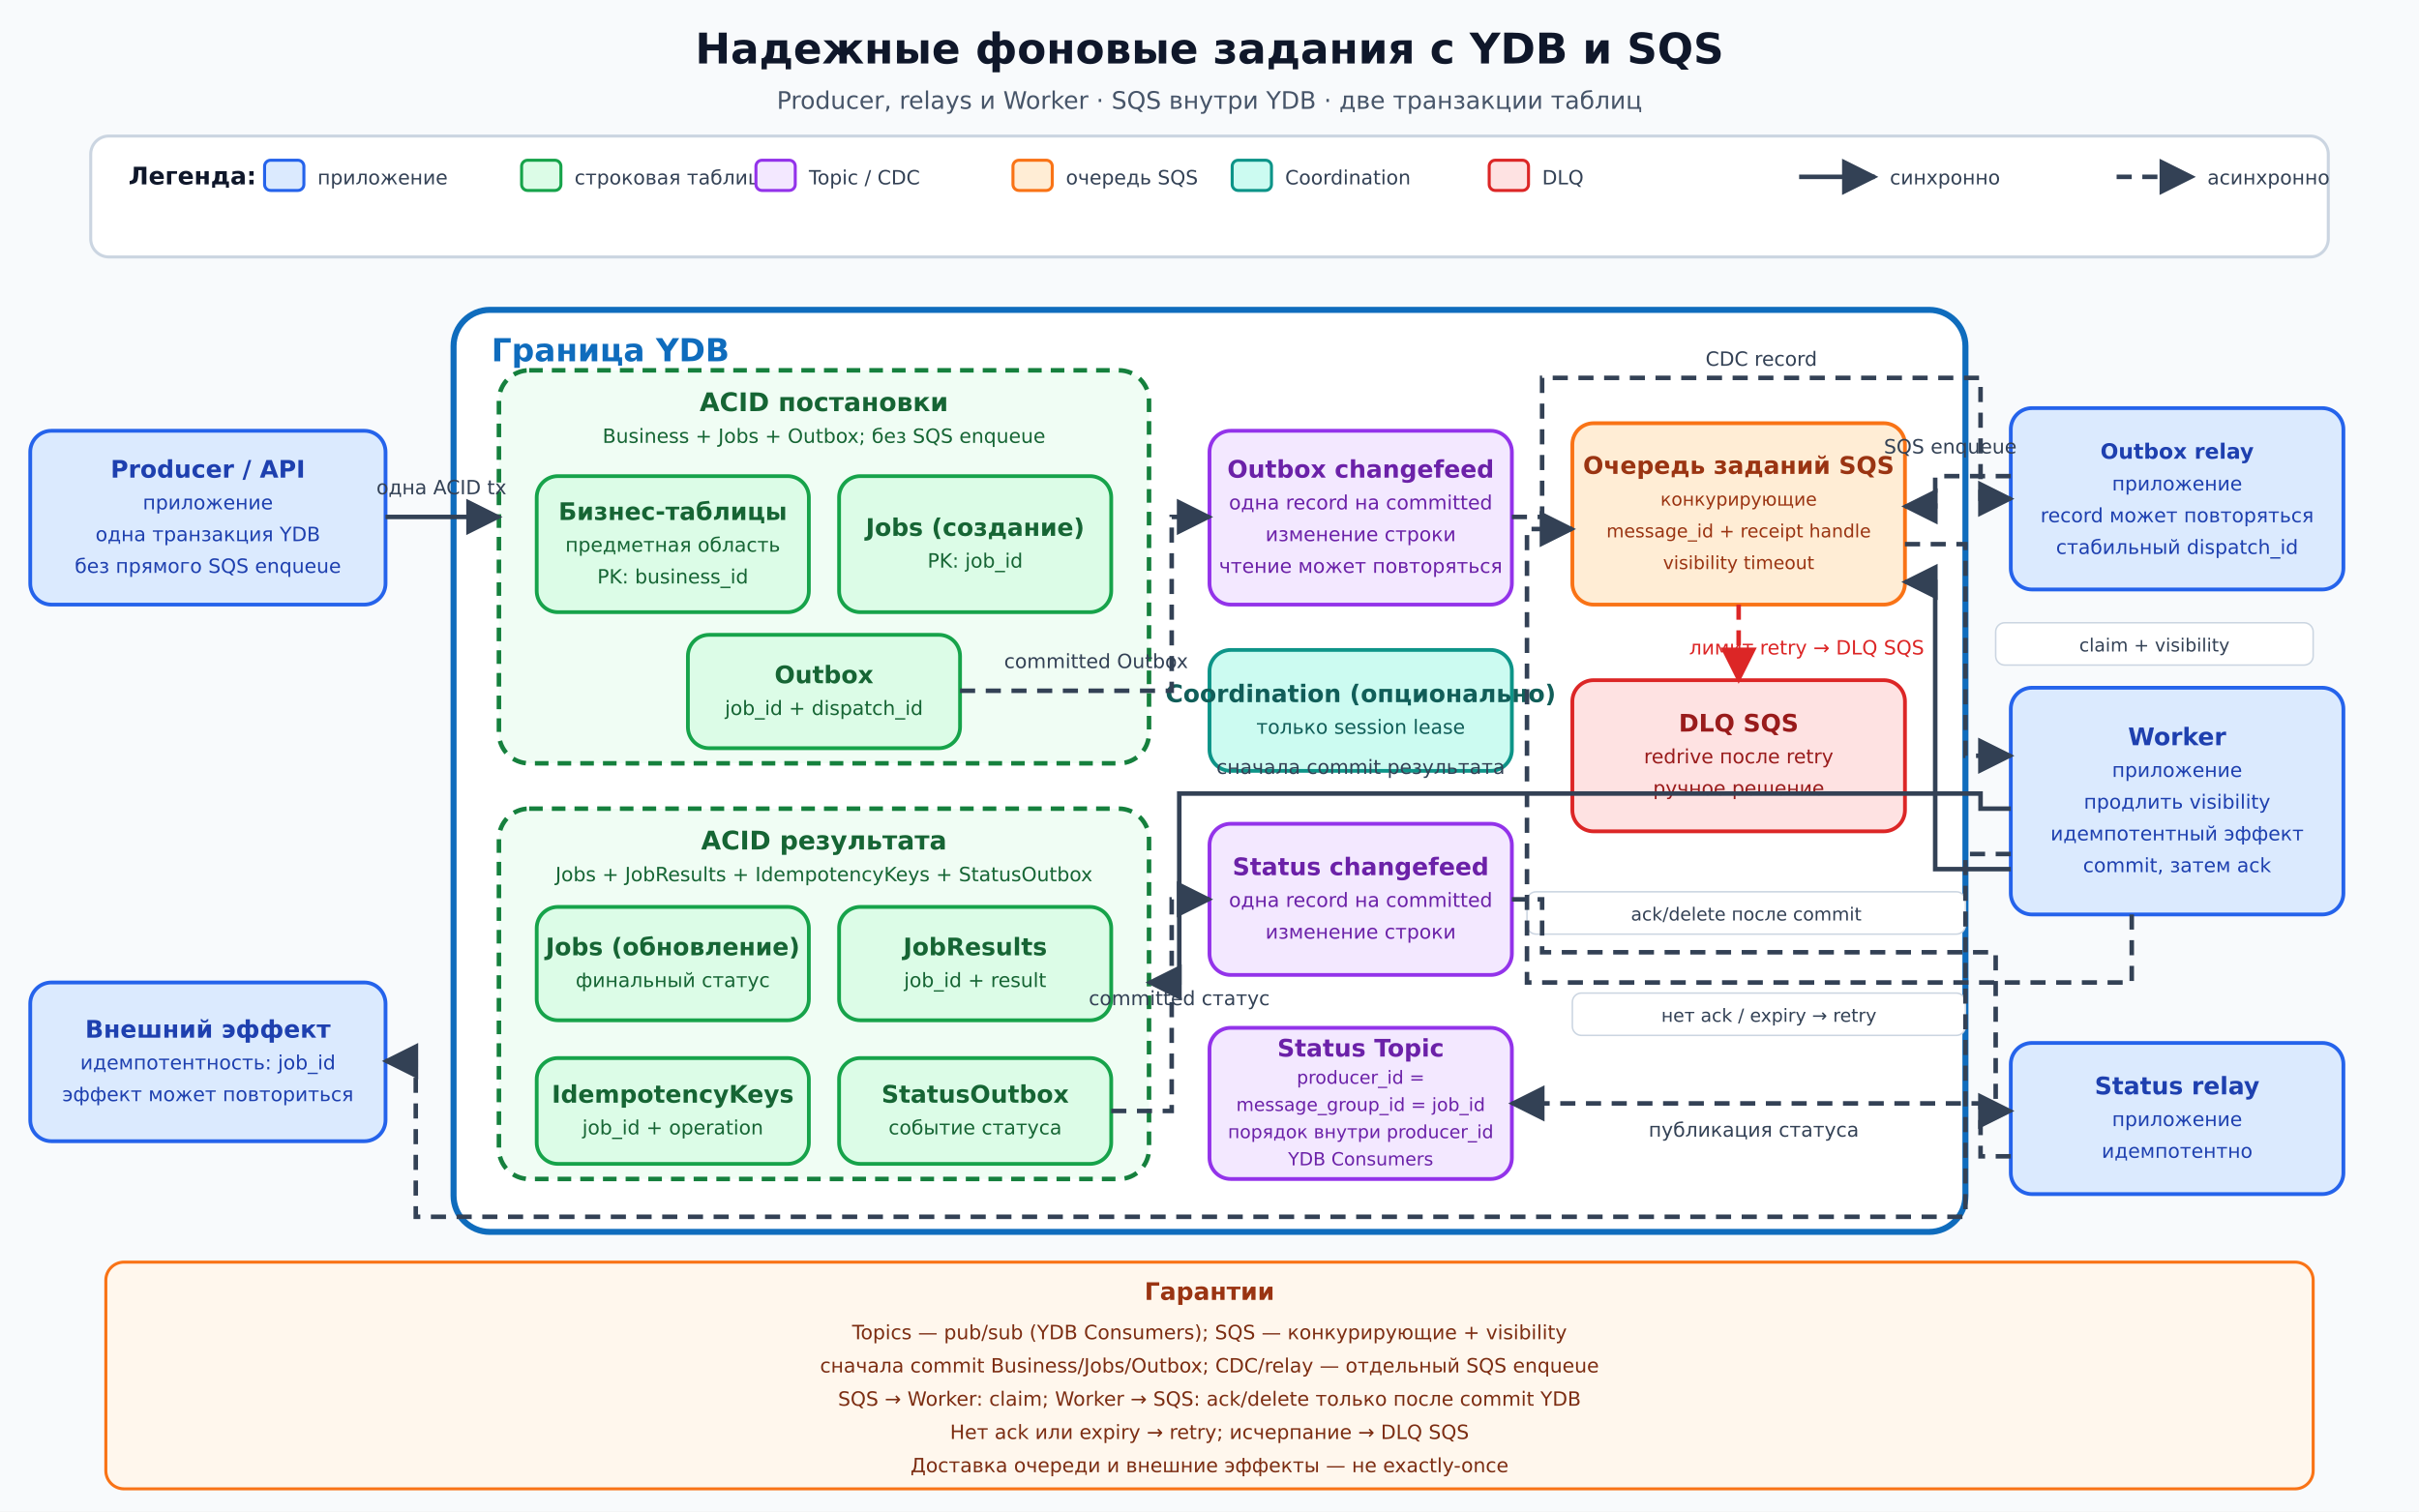
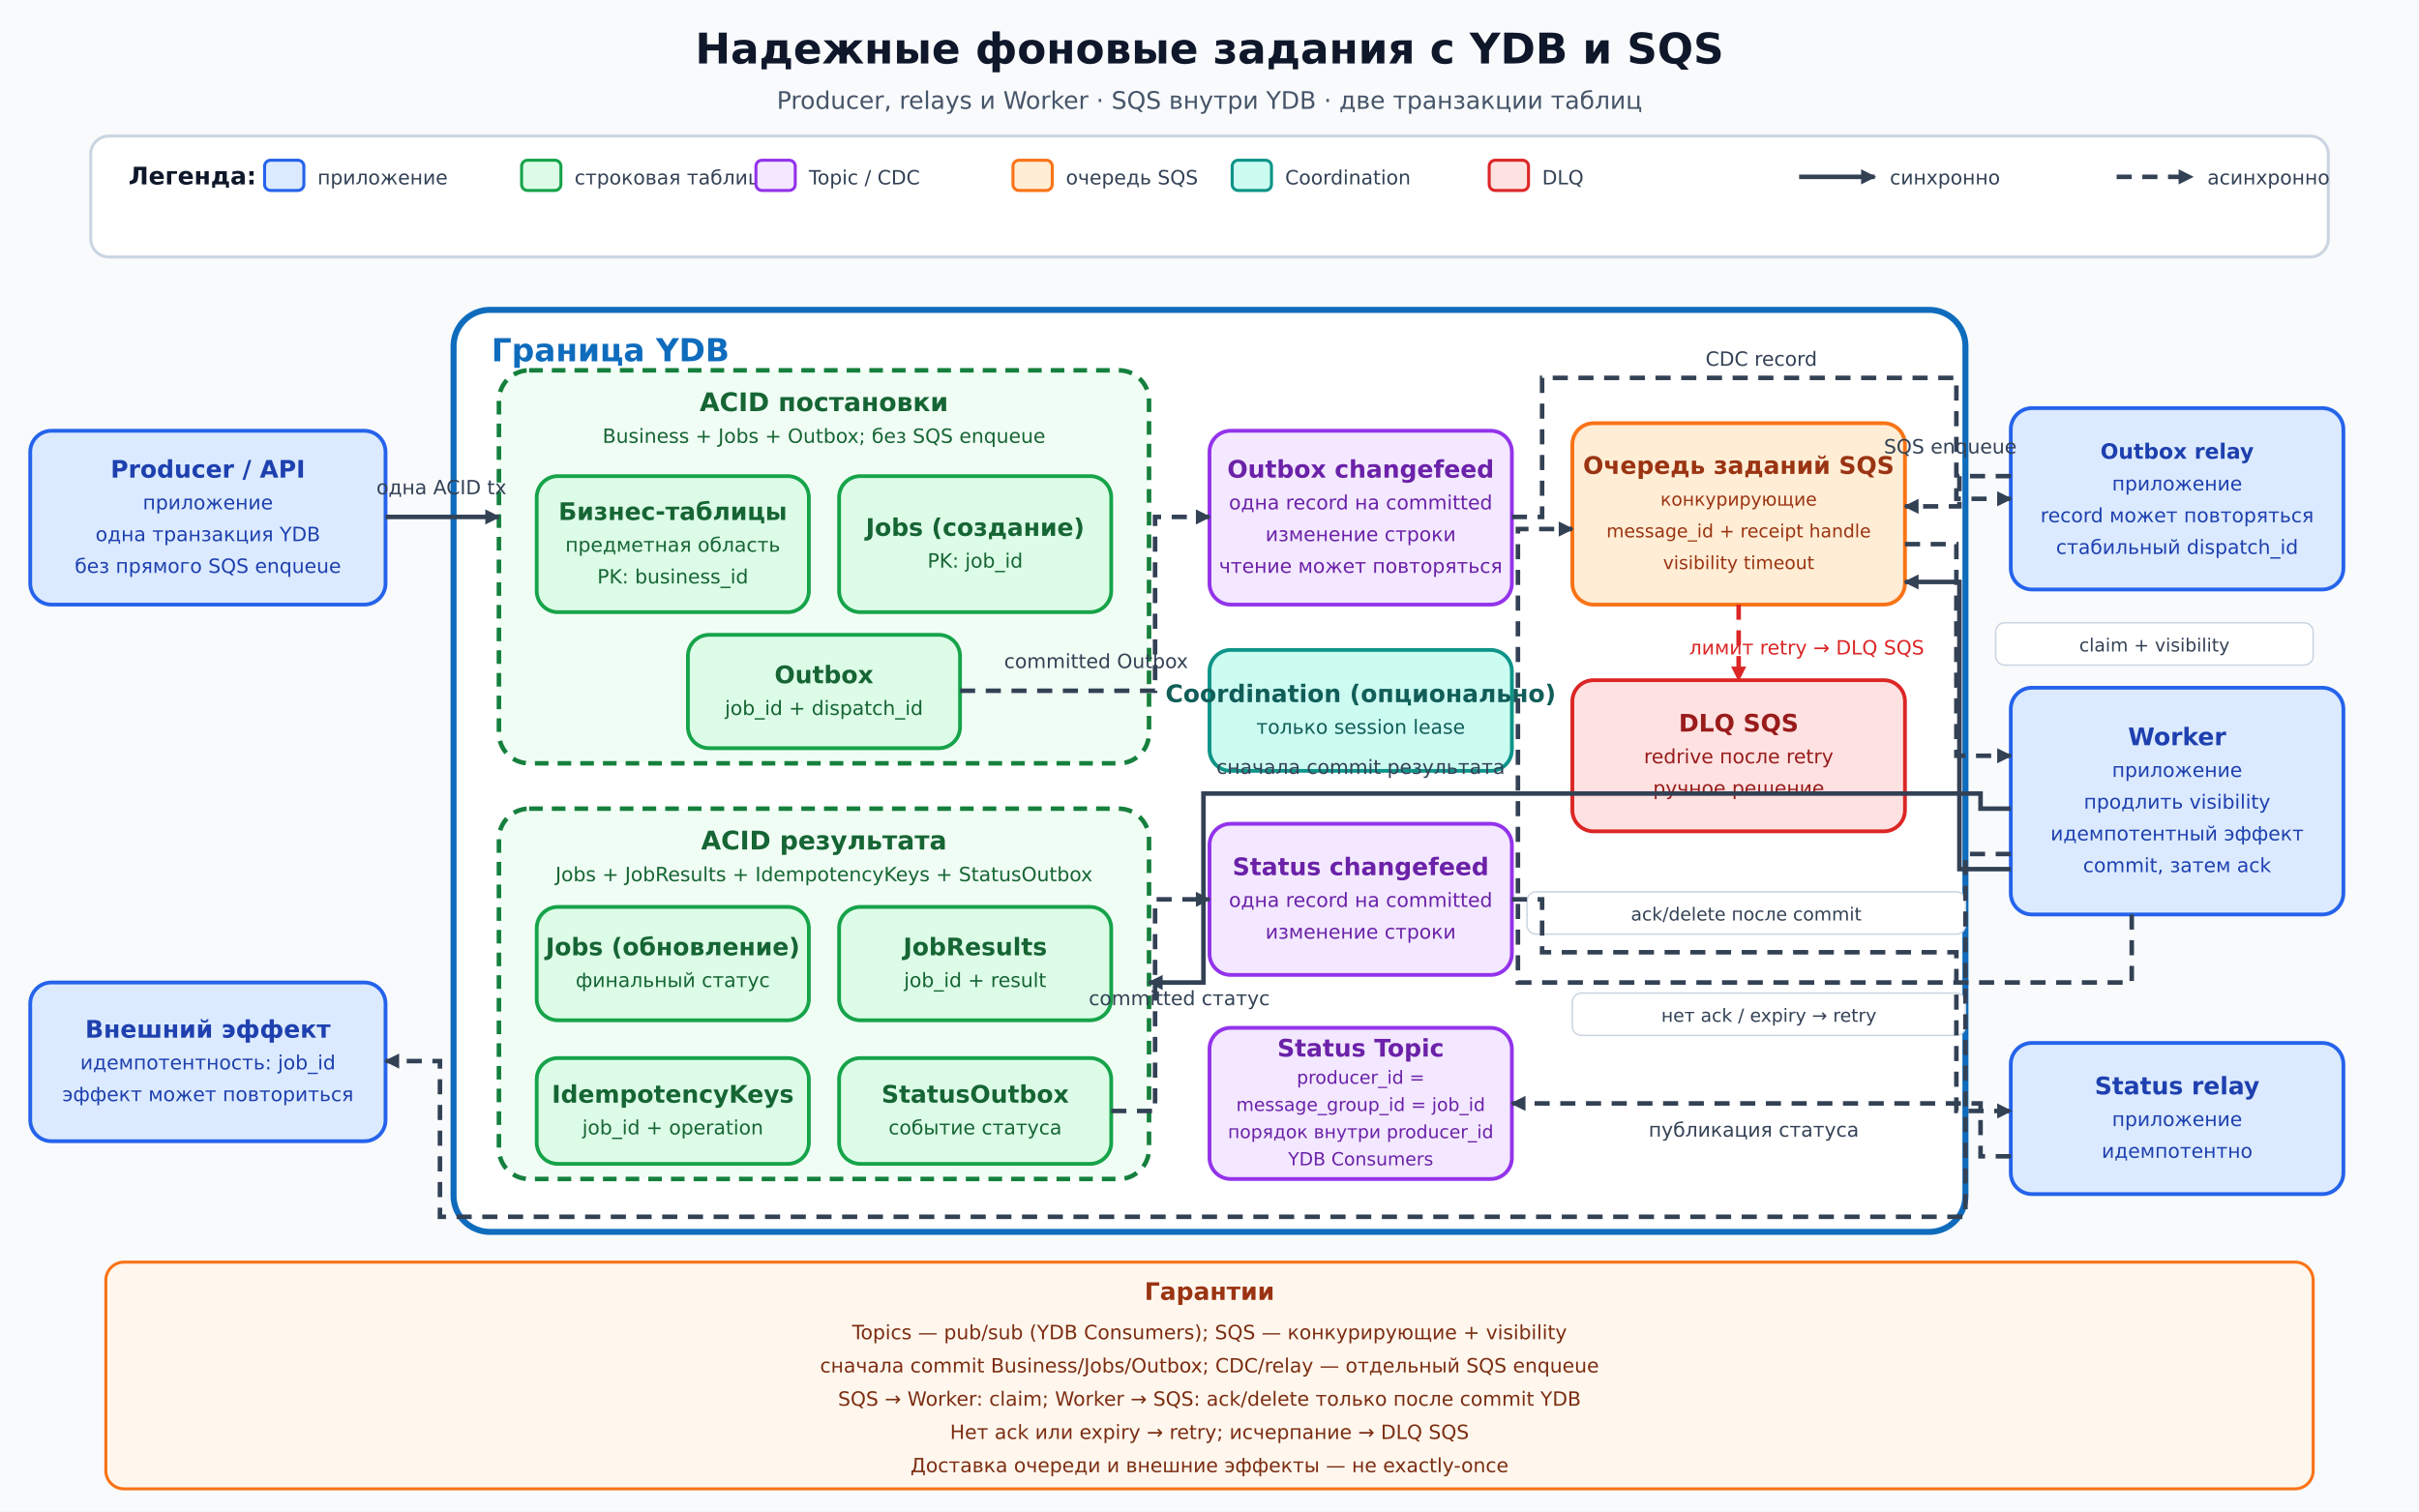
<svg xmlns="http://www.w3.org/2000/svg" version="1.1" viewBox="0 0 1600 1000" role="img" aria-labelledby="title desc">
  <defs>
-     <marker id="arrow" viewBox="0 0 10 10" refX="9" refY="5" markerWidth="8" markerHeight="8" orient="auto">
-       <path d="M 0 0 L 10 5 L 0 10 z" fill="#334155" />
+     <marker id="arrow" viewBox="0 0 10 10" refX="9" refY="5" markerWidth="10" markerHeight="10" orient="auto" markerUnits="userSpaceOnUse">
+       <path d="M0 0 L10 5 L0 10 z" fill="#334155" />
    </marker>
-     <marker id="redArrow" viewBox="0 0 10 10" refX="9" refY="5" markerWidth="8" markerHeight="8" orient="auto">
-       <path d="M 0 0 L 10 5 L 0 10 z" fill="#dc2626" />
+     <marker id="redArrow" viewBox="0 0 10 10" refX="9" refY="5" markerWidth="10" markerHeight="10" orient="auto" markerUnits="userSpaceOnUse">
+       <path d="M0 0 L10 5 L0 10 z" fill="#dc2626" />
    </marker>
  </defs>
  <rect x="0" y="0" width="1600" height="1000" fill="#f8fafc" />
  <text x="800" y="42" text-anchor="middle" font-family="DejaVu Sans, Arial, sans-serif" font-size="28" font-weight="bold" fill="#0f172a">Надежные фоновые задания с YDB и SQS</text>
  <text x="800" y="72" text-anchor="middle" font-family="DejaVu Sans, Arial, sans-serif" font-size="16" fill="#475569">Producer, relays и Worker · SQS внутри YDB · две транзакции таблиц</text>
  <rect x="60" y="90" width="1480" height="80" rx="12" fill="#ffffff" stroke="#cbd5e1" stroke-width="2" />
  <text x="85" y="122" text-anchor="start" font-family="DejaVu Sans, Arial, sans-serif" font-size="16" font-weight="bold" fill="#0f172a">Легенда:</text>
  <rect x="175" y="106" width="26" height="20" rx="4" fill="#dbeafe" stroke="#2563eb" stroke-width="2" />
  <text x="210" y="122" text-anchor="start" font-family="DejaVu Sans, Arial, sans-serif" font-size="13" fill="#334155">приложение</text>
  <rect x="345" y="106" width="26" height="20" rx="4" fill="#dcfce7" stroke="#16a34a" stroke-width="2" />
  <text x="380" y="122" text-anchor="start" font-family="DejaVu Sans, Arial, sans-serif" font-size="13" fill="#334155">строковая таблица</text>
  <rect x="500" y="106" width="26" height="20" rx="4" fill="#f3e8ff" stroke="#9333ea" stroke-width="2" />
  <text x="535" y="122" text-anchor="start" font-family="DejaVu Sans, Arial, sans-serif" font-size="13" fill="#334155">Topic / CDC</text>
  <rect x="670" y="106" width="26" height="20" rx="4" fill="#ffedd5" stroke="#f97316" stroke-width="2" />
  <text x="705" y="122" text-anchor="start" font-family="DejaVu Sans, Arial, sans-serif" font-size="13" fill="#334155">очередь SQS</text>
  <rect x="815" y="106" width="26" height="20" rx="4" fill="#ccfbf1" stroke="#0d9488" stroke-width="2" />
  <text x="850" y="122" text-anchor="start" font-family="DejaVu Sans, Arial, sans-serif" font-size="13" fill="#334155">Coordination</text>
  <rect x="985" y="106" width="26" height="20" rx="4" fill="#fee2e2" stroke="#dc2626" stroke-width="2" />
  <text x="1020" y="122" text-anchor="start" font-family="DejaVu Sans, Arial, sans-serif" font-size="13" fill="#334155">DLQ</text>
-   <path d="M 1190 117 L 1240 117" fill="none" stroke="#334155" stroke-width="3" marker-end="url(#arrow)" />
+   <path d="M1190 117 L1240 117" fill="none" stroke="#334155" stroke-width="3" marker-end="url(#arrow)" />
  <text x="1250" y="122" text-anchor="start" font-family="DejaVu Sans, Arial, sans-serif" font-size="13" fill="#334155">синхронно</text>
-   <path d="M 1400 117 L 1450 117" fill="none" stroke="#334155" stroke-width="3" stroke-dasharray="10 7" marker-end="url(#arrow)" />
+   <path d="M1400 117 L1450 117" fill="none" stroke="#334155" stroke-width="3" stroke-dasharray="10 7" marker-end="url(#arrow)" />
  <text x="1460" y="122" text-anchor="start" font-family="DejaVu Sans, Arial, sans-serif" font-size="13" fill="#334155">асинхронно</text>
  <rect x="300" y="205" width="1000" height="610" rx="24" fill="#ffffff" stroke="#0f6cbd" stroke-width="4" />
  <text x="325" y="239" text-anchor="start" font-family="DejaVu Sans, Arial, sans-serif" font-size="21" font-weight="bold" fill="#0f6cbd">Граница YDB</text>
  <rect x="330" y="245" width="430" height="260" rx="20" fill="#f0fdf4" stroke="#15803d" stroke-width="3" stroke-dasharray="9 6" />
  <text x="545.0" y="272" text-anchor="middle" font-family="DejaVu Sans, Arial, sans-serif" font-size="17" font-weight="bold" fill="#166534">ACID постановки</text>
  <text x="545.0" y="293" text-anchor="middle" font-family="DejaVu Sans, Arial, sans-serif" font-size="13" fill="#166534">Business + Jobs + Outbox; без SQS enqueue</text>
  <rect x="330" y="535" width="430" height="245" rx="20" fill="#f0fdf4" stroke="#15803d" stroke-width="3" stroke-dasharray="9 6" />
  <text x="545.0" y="562" text-anchor="middle" font-family="DejaVu Sans, Arial, sans-serif" font-size="17" font-weight="bold" fill="#166534">ACID результата</text>
  <text x="545.0" y="583" text-anchor="middle" font-family="DejaVu Sans, Arial, sans-serif" font-size="13" fill="#166534">Jobs + JobResults + IdempotencyKeys + StatusOutbox</text>
  <rect x="20" y="285" width="235" height="115" rx="14" fill="#dbeafe" stroke="#2563eb" stroke-width="2.5" />
  <text x="137.5" y="316.0" text-anchor="middle" font-family="DejaVu Sans, Arial, sans-serif" font-size="16" font-weight="bold" fill="#1e40af">Producer / API</text>
  <text x="137.5" y="337.0" text-anchor="middle" font-family="DejaVu Sans, Arial, sans-serif" font-size="13" fill="#1e40af">приложение</text>
  <text x="137.5" y="358.0" text-anchor="middle" font-family="DejaVu Sans, Arial, sans-serif" font-size="13" fill="#1e40af">одна транзакция YDB</text>
  <text x="137.5" y="379.0" text-anchor="middle" font-family="DejaVu Sans, Arial, sans-serif" font-size="13" fill="#1e40af">без прямого SQS enqueue</text>
  <rect x="355" y="315" width="180" height="90" rx="14" fill="#dcfce7" stroke="#16a34a" stroke-width="2.5" />
  <text x="445.0" y="344.0" text-anchor="middle" font-family="DejaVu Sans, Arial, sans-serif" font-size="16" font-weight="bold" fill="#166534">Бизнес-таблицы</text>
  <text x="445.0" y="365.0" text-anchor="middle" font-family="DejaVu Sans, Arial, sans-serif" font-size="13" fill="#166534">предметная область</text>
  <text x="445.0" y="386.0" text-anchor="middle" font-family="DejaVu Sans, Arial, sans-serif" font-size="13" fill="#166534">PK: business_id</text>
  <rect x="555" y="315" width="180" height="90" rx="14" fill="#dcfce7" stroke="#16a34a" stroke-width="2.5" />
  <text x="645.0" y="354.5" text-anchor="middle" font-family="DejaVu Sans, Arial, sans-serif" font-size="16" font-weight="bold" fill="#166534">Jobs (создание)</text>
  <text x="645.0" y="375.5" text-anchor="middle" font-family="DejaVu Sans, Arial, sans-serif" font-size="13" fill="#166534">PK: job_id</text>
  <rect x="455" y="420" width="180" height="75" rx="14" fill="#dcfce7" stroke="#16a34a" stroke-width="2.5" />
  <text x="545.0" y="452.0" text-anchor="middle" font-family="DejaVu Sans, Arial, sans-serif" font-size="16" font-weight="bold" fill="#166534">Outbox</text>
  <text x="545.0" y="473.0" text-anchor="middle" font-family="DejaVu Sans, Arial, sans-serif" font-size="13" fill="#166534">job_id + dispatch_id</text>
  <rect x="800" y="285" width="200" height="115" rx="14" fill="#f3e8ff" stroke="#9333ea" stroke-width="2.5" />
  <text x="900.0" y="316.0" text-anchor="middle" font-family="DejaVu Sans, Arial, sans-serif" font-size="16" font-weight="bold" fill="#6b21a8">Outbox changefeed</text>
  <text x="900.0" y="337.0" text-anchor="middle" font-family="DejaVu Sans, Arial, sans-serif" font-size="13" fill="#6b21a8">одна record на committed</text>
  <text x="900.0" y="358.0" text-anchor="middle" font-family="DejaVu Sans, Arial, sans-serif" font-size="13" fill="#6b21a8">изменение строки</text>
  <text x="900.0" y="379.0" text-anchor="middle" font-family="DejaVu Sans, Arial, sans-serif" font-size="13" fill="#6b21a8">чтение может повторяться</text>
  <rect x="800" y="430" width="200" height="80" rx="14" fill="#ccfbf1" stroke="#0d9488" stroke-width="2.5" />
  <text x="900.0" y="464.5" text-anchor="middle" font-family="DejaVu Sans, Arial, sans-serif" font-size="16" font-weight="bold" fill="#115e59">Coordination (опционально)</text>
  <text x="900.0" y="485.5" text-anchor="middle" font-family="DejaVu Sans, Arial, sans-serif" font-size="13" fill="#115e59">только session lease</text>
  <rect x="355" y="600" width="180" height="75" rx="14" fill="#dcfce7" stroke="#16a34a" stroke-width="2.5" />
  <text x="445.0" y="632.0" text-anchor="middle" font-family="DejaVu Sans, Arial, sans-serif" font-size="16" font-weight="bold" fill="#166534">Jobs (обновление)</text>
  <text x="445.0" y="653.0" text-anchor="middle" font-family="DejaVu Sans, Arial, sans-serif" font-size="13" fill="#166534">финальный статус</text>
  <rect x="555" y="600" width="180" height="75" rx="14" fill="#dcfce7" stroke="#16a34a" stroke-width="2.5" />
  <text x="645.0" y="632.0" text-anchor="middle" font-family="DejaVu Sans, Arial, sans-serif" font-size="16" font-weight="bold" fill="#166534">JobResults</text>
  <text x="645.0" y="653.0" text-anchor="middle" font-family="DejaVu Sans, Arial, sans-serif" font-size="13" fill="#166534">job_id + result</text>
  <rect x="355" y="700" width="180" height="70" rx="14" fill="#dcfce7" stroke="#16a34a" stroke-width="2.5" />
  <text x="445.0" y="729.5" text-anchor="middle" font-family="DejaVu Sans, Arial, sans-serif" font-size="16" font-weight="bold" fill="#166534">IdempotencyKeys</text>
  <text x="445.0" y="750.5" text-anchor="middle" font-family="DejaVu Sans, Arial, sans-serif" font-size="13" fill="#166534">job_id + operation</text>
  <rect x="555" y="700" width="180" height="70" rx="14" fill="#dcfce7" stroke="#16a34a" stroke-width="2.5" />
  <text x="645.0" y="729.5" text-anchor="middle" font-family="DejaVu Sans, Arial, sans-serif" font-size="16" font-weight="bold" fill="#166534">StatusOutbox</text>
  <text x="645.0" y="750.5" text-anchor="middle" font-family="DejaVu Sans, Arial, sans-serif" font-size="13" fill="#166534">событие статуса</text>
  <rect x="800" y="545" width="200" height="100" rx="14" fill="#f3e8ff" stroke="#9333ea" stroke-width="2.5" />
  <text x="900.0" y="579.0" text-anchor="middle" font-family="DejaVu Sans, Arial, sans-serif" font-size="16" font-weight="bold" fill="#6b21a8">Status changefeed</text>
  <text x="900.0" y="600.0" text-anchor="middle" font-family="DejaVu Sans, Arial, sans-serif" font-size="13" fill="#6b21a8">одна record на committed</text>
  <text x="900.0" y="621.0" text-anchor="middle" font-family="DejaVu Sans, Arial, sans-serif" font-size="13" fill="#6b21a8">изменение строки</text>
  <rect x="800" y="680" width="200" height="100" rx="14" fill="#f3e8ff" stroke="#9333ea" stroke-width="2.5" />
  <text x="900.0" y="699.0" text-anchor="middle" font-family="DejaVu Sans, Arial, sans-serif" font-size="16" font-weight="bold" fill="#6b21a8">Status Topic</text>
  <text x="900.0" y="717.0" text-anchor="middle" font-family="DejaVu Sans, Arial, sans-serif" font-size="12" fill="#6b21a8">producer_id =</text>
  <text x="900.0" y="735.0" text-anchor="middle" font-family="DejaVu Sans, Arial, sans-serif" font-size="12" fill="#6b21a8">message_group_id = job_id</text>
  <text x="900.0" y="753.0" text-anchor="middle" font-family="DejaVu Sans, Arial, sans-serif" font-size="12" fill="#6b21a8">порядок внутри producer_id</text>
  <text x="900.0" y="771.0" text-anchor="middle" font-family="DejaVu Sans, Arial, sans-serif" font-size="12" fill="#6b21a8">YDB Consumers</text>
  <rect x="1040" y="280" width="220" height="120" rx="14" fill="#ffedd5" stroke="#f97316" stroke-width="2.5" />
  <text x="1150.0" y="313.5" text-anchor="middle" font-family="DejaVu Sans, Arial, sans-serif" font-size="16" font-weight="bold" fill="#9a3412">Очередь заданий SQS</text>
  <text x="1150.0" y="334.5" text-anchor="middle" font-family="DejaVu Sans, Arial, sans-serif" font-size="12" fill="#9a3412">конкурирующие</text>
  <text x="1150.0" y="355.5" text-anchor="middle" font-family="DejaVu Sans, Arial, sans-serif" font-size="12" fill="#9a3412">message_id + receipt handle</text>
  <text x="1150.0" y="376.5" text-anchor="middle" font-family="DejaVu Sans, Arial, sans-serif" font-size="12" fill="#9a3412">visibility timeout</text>
  <rect x="1040" y="450" width="220" height="100" rx="14" fill="#fee2e2" stroke="#dc2626" stroke-width="2.5" />
  <text x="1150.0" y="484.0" text-anchor="middle" font-family="DejaVu Sans, Arial, sans-serif" font-size="16" font-weight="bold" fill="#991b1b">DLQ SQS</text>
  <text x="1150.0" y="505.0" text-anchor="middle" font-family="DejaVu Sans, Arial, sans-serif" font-size="13" fill="#991b1b">redrive после retry</text>
  <text x="1150.0" y="526.0" text-anchor="middle" font-family="DejaVu Sans, Arial, sans-serif" font-size="13" fill="#991b1b">ручное решение</text>
  <rect x="1330" y="270" width="220" height="120" rx="14" fill="#dbeafe" stroke="#2563eb" stroke-width="2.5" />
  <text x="1440.0" y="303.5" text-anchor="middle" font-family="DejaVu Sans, Arial, sans-serif" font-size="14" font-weight="bold" fill="#1e40af">Outbox relay</text>
  <text x="1440.0" y="324.5" text-anchor="middle" font-family="DejaVu Sans, Arial, sans-serif" font-size="13" fill="#1e40af">приложение</text>
  <text x="1440.0" y="345.5" text-anchor="middle" font-family="DejaVu Sans, Arial, sans-serif" font-size="13" fill="#1e40af">record может повторяться</text>
  <text x="1440.0" y="366.5" text-anchor="middle" font-family="DejaVu Sans, Arial, sans-serif" font-size="13" fill="#1e40af">стабильный dispatch_id</text>
  <rect x="1330" y="455" width="220" height="150" rx="14" fill="#dbeafe" stroke="#2563eb" stroke-width="2.5" />
  <text x="1440.0" y="493.0" text-anchor="middle" font-family="DejaVu Sans, Arial, sans-serif" font-size="16" font-weight="bold" fill="#1e40af">Worker</text>
  <text x="1440.0" y="514.0" text-anchor="middle" font-family="DejaVu Sans, Arial, sans-serif" font-size="13" fill="#1e40af">приложение</text>
  <text x="1440.0" y="535.0" text-anchor="middle" font-family="DejaVu Sans, Arial, sans-serif" font-size="13" fill="#1e40af">продлить visibility</text>
  <text x="1440.0" y="556.0" text-anchor="middle" font-family="DejaVu Sans, Arial, sans-serif" font-size="13" fill="#1e40af">идемпотентный эффект</text>
  <text x="1440.0" y="577.0" text-anchor="middle" font-family="DejaVu Sans, Arial, sans-serif" font-size="13" fill="#1e40af">commit, затем ack</text>
  <rect x="1330" y="690" width="220" height="100" rx="14" fill="#dbeafe" stroke="#2563eb" stroke-width="2.5" />
  <text x="1440.0" y="724.0" text-anchor="middle" font-family="DejaVu Sans, Arial, sans-serif" font-size="16" font-weight="bold" fill="#1e40af">Status relay</text>
  <text x="1440.0" y="745.0" text-anchor="middle" font-family="DejaVu Sans, Arial, sans-serif" font-size="13" fill="#1e40af">приложение</text>
  <text x="1440.0" y="766.0" text-anchor="middle" font-family="DejaVu Sans, Arial, sans-serif" font-size="13" fill="#1e40af">идемпотентно</text>
  <rect x="20" y="650" width="235" height="105" rx="14" fill="#dbeafe" stroke="#2563eb" stroke-width="2.5" />
  <text x="137.5" y="686.5" text-anchor="middle" font-family="DejaVu Sans, Arial, sans-serif" font-size="16" font-weight="bold" fill="#1e40af">Внешний эффект</text>
  <text x="137.5" y="707.5" text-anchor="middle" font-family="DejaVu Sans, Arial, sans-serif" font-size="13" fill="#1e40af">идемпотентность: job_id</text>
  <text x="137.5" y="728.5" text-anchor="middle" font-family="DejaVu Sans, Arial, sans-serif" font-size="13" fill="#1e40af">эффект может повториться</text>
  <path d="M 255 342 L 330 342" fill="none" stroke="#334155" stroke-width="3" marker-end="url(#arrow)" />
  <text x="292" y="327" text-anchor="middle" font-family="DejaVu Sans, Arial, sans-serif" font-size="13" fill="#334155">одна ACID tx</text>
-   <path d="M 635 457 L 775 457 L 775 342 L 800 342" fill="none" stroke="#334155" stroke-width="3" stroke-dasharray="10 7" marker-end="url(#arrow)" />
+   <path d="M635 457 L764 457 L764 342 L800 342" fill="none" stroke="#334155" stroke-width="3" stroke-dasharray="10 7" marker-end="url(#arrow)" />
  <text x="725" y="442" text-anchor="middle" font-family="DejaVu Sans, Arial, sans-serif" font-size="13" fill="#334155">committed Outbox</text>
-   <path d="M 1000 342 L 1020 342 L 1020 250 L 1310 250 L 1310 330 L 1330 330" fill="none" stroke="#334155" stroke-width="3" stroke-dasharray="10 7" marker-end="url(#arrow)" />
+   <path d="M1000 342 L1020 342 L1020 250 L1294 250 L1294 330 L1330 330" fill="none" stroke="#334155" stroke-width="3" stroke-dasharray="10 7" marker-end="url(#arrow)" />
  <text x="1165" y="242" text-anchor="middle" font-family="DejaVu Sans, Arial, sans-serif" font-size="13" fill="#334155">CDC record</text>
-   <path d="M 1330 315 L 1280 315 L 1280 335 L 1260 335" fill="none" stroke="#334155" stroke-width="3" stroke-dasharray="10 7" marker-end="url(#arrow)" />
+   <path d="M1330 315 L1296 315 L1296 335 L1260 335" fill="none" stroke="#334155" stroke-width="3" stroke-dasharray="10 7" marker-end="url(#arrow)" />
  <text x="1290" y="300" text-anchor="middle" font-family="DejaVu Sans, Arial, sans-serif" font-size="13" fill="#334155">SQS enqueue</text>
-   <path d="M 1260 360 L 1300 360 L 1300 500 L 1330 500" fill="none" stroke="#334155" stroke-width="3" stroke-dasharray="10 7" marker-end="url(#arrow)" />
+   <path d="M1260 360 L1294 360 L1294 500 L1330 500" fill="none" stroke="#334155" stroke-width="3" stroke-dasharray="10 7" marker-end="url(#arrow)" />
  <rect x="1320" y="412" width="210" height="28" rx="6" fill="#ffffff" stroke="#cbd5e1" stroke-width="1" />
  <text x="1425" y="431" text-anchor="middle" font-family="DejaVu Sans, Arial, sans-serif" font-size="12" fill="#334155">claim + visibility</text>
-   <path d="M 1330 575 L 1280 575 L 1280 385 L 1260 385" fill="none" stroke="#334155" stroke-width="3" marker-end="url(#arrow)" />
+   <path d="M1330 575 L1296 575 L1296 385 L1260 385" fill="none" stroke="#334155" stroke-width="3" marker-end="url(#arrow)" />
  <rect x="1010" y="590" width="290" height="28" rx="6" fill="#ffffff" stroke="#cbd5e1" stroke-width="1" />
  <text x="1155" y="609" text-anchor="middle" font-family="DejaVu Sans, Arial, sans-serif" font-size="12" fill="#334155">ack/delete после commit</text>
-   <path d="M 1410 605 L 1410 650 L 1010 650 L 1010 350 L 1040 350" fill="none" stroke="#334155" stroke-width="3" stroke-dasharray="10 7" marker-end="url(#arrow)" />
+   <path d="M1410 605 L1410 650 L1004 650 L1004 350 L1040 350" fill="none" stroke="#334155" stroke-width="3" stroke-dasharray="10 7" marker-end="url(#arrow)" />
  <rect x="1040" y="657" width="260" height="28" rx="6" fill="#ffffff" stroke="#cbd5e1" stroke-width="1" />
  <text x="1170" y="676" text-anchor="middle" font-family="DejaVu Sans, Arial, sans-serif" font-size="12" fill="#334155">нет ack / expiry → retry</text>
  <path d="M 1150 400 L 1150 450" fill="none" stroke="#dc2626" stroke-width="3" stroke-dasharray="10 7" marker-end="url(#redArrow)" />
  <text x="1195" y="433" text-anchor="middle" font-family="DejaVu Sans, Arial, sans-serif" font-size="13" fill="#dc2626">лимит retry → DLQ SQS</text>
-   <path d="M 1330 535 L 1310 535 L 1310 525 L 780 525 L 780 650 L 760 650" fill="none" stroke="#334155" stroke-width="3" marker-end="url(#arrow)" />
+   <path d="M1330 535 L1310 535 L1310 525 L796 525 L796 650 L760 650" fill="none" stroke="#334155" stroke-width="3" marker-end="url(#arrow)" />
  <text x="900" y="512" text-anchor="middle" font-family="DejaVu Sans, Arial, sans-serif" font-size="13" fill="#334155">сначала commit результата</text>
-   <path d="M 1330 565 L 1300 565 L 1300 805 L 275 805 L 275 702 L 255 702" fill="none" stroke="#334155" stroke-width="3" stroke-dasharray="10 7" marker-end="url(#arrow)" />
-   <path d="M 735 735 L 775 735 L 775 595 L 800 595" fill="none" stroke="#334155" stroke-width="3" stroke-dasharray="10 7" marker-end="url(#arrow)" />
+   <path d="M1330 565 L1300 565 L1300 805 L291 805 L291 702 L255 702" fill="none" stroke="#334155" stroke-width="3" stroke-dasharray="10 7" marker-end="url(#arrow)" />
+   <path d="M735 735 L764 735 L764 595 L800 595" fill="none" stroke="#334155" stroke-width="3" stroke-dasharray="10 7" marker-end="url(#arrow)" />
  <text x="780" y="665" text-anchor="middle" font-family="DejaVu Sans, Arial, sans-serif" font-size="13" fill="#334155">committed статус</text>
-   <path d="M 1000 595 L 1020 595 L 1020 630 L 1320 630 L 1320 735 L 1330 735" fill="none" stroke="#334155" stroke-width="3" stroke-dasharray="10 7" marker-end="url(#arrow)" />
+   <path d="M1000 595 L1020 595 L1020 630 L1294 630 L1294 735 L1330 735" fill="none" stroke="#334155" stroke-width="3" stroke-dasharray="10 7" marker-end="url(#arrow)" />
  <path d="M 1330 765 L 1310 765 L 1310 730 L 1000 730" fill="none" stroke="#334155" stroke-width="3" stroke-dasharray="10 7" marker-end="url(#arrow)" />
  <text x="1160" y="752" text-anchor="middle" font-family="DejaVu Sans, Arial, sans-serif" font-size="13" fill="#334155">публикация статуса</text>
  <rect x="70" y="835" width="1460" height="150" rx="12" fill="#fff7ed" stroke="#f97316" stroke-width="2" />
  <text x="800" y="860" text-anchor="middle" font-family="DejaVu Sans, Arial, sans-serif" font-size="16" font-weight="bold" fill="#9a3412">Гарантии</text>
  <text x="800" y="886" text-anchor="middle" font-family="DejaVu Sans, Arial, sans-serif" font-size="13" fill="#7c2d12">Topics — pub/sub (YDB Consumers); SQS — конкурирующие + visibility</text>
  <text x="800" y="908" text-anchor="middle" font-family="DejaVu Sans, Arial, sans-serif" font-size="13" fill="#7c2d12">сначала commit Business/Jobs/Outbox; CDC/relay — отдельный SQS enqueue</text>
  <text x="800" y="930" text-anchor="middle" font-family="DejaVu Sans, Arial, sans-serif" font-size="13" fill="#7c2d12">SQS → Worker: claim; Worker → SQS: ack/delete только после commit YDB</text>
  <text x="800" y="952" text-anchor="middle" font-family="DejaVu Sans, Arial, sans-serif" font-size="13" fill="#7c2d12">Нет ack или expiry → retry; исчерпание → DLQ SQS</text>
  <text x="800" y="974" text-anchor="middle" font-family="DejaVu Sans, Arial, sans-serif" font-size="13" fill="#7c2d12">Доставка очереди и внешние эффекты — не exactly-once</text>
</svg>
